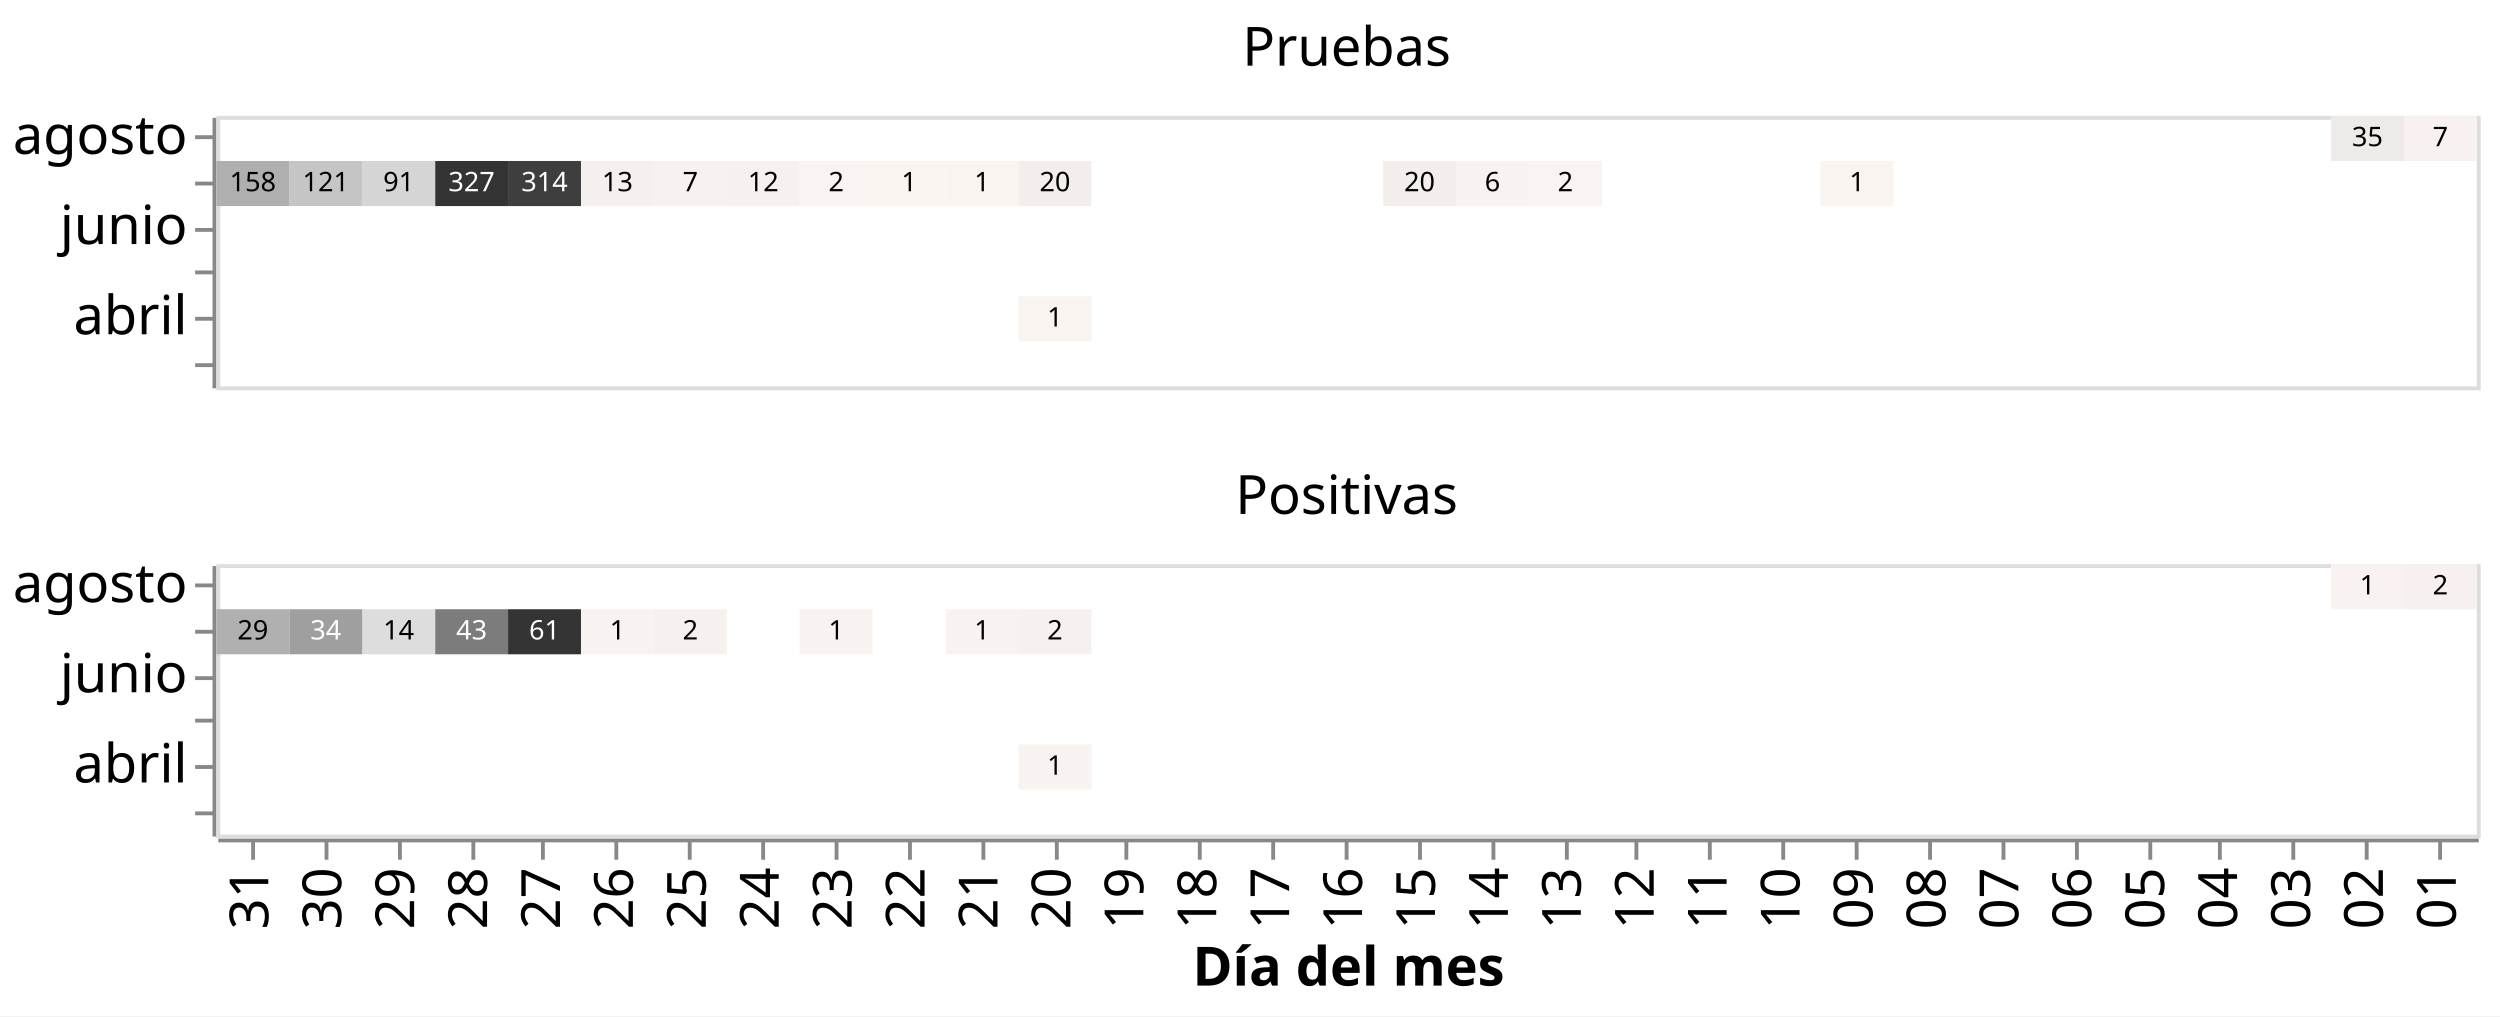
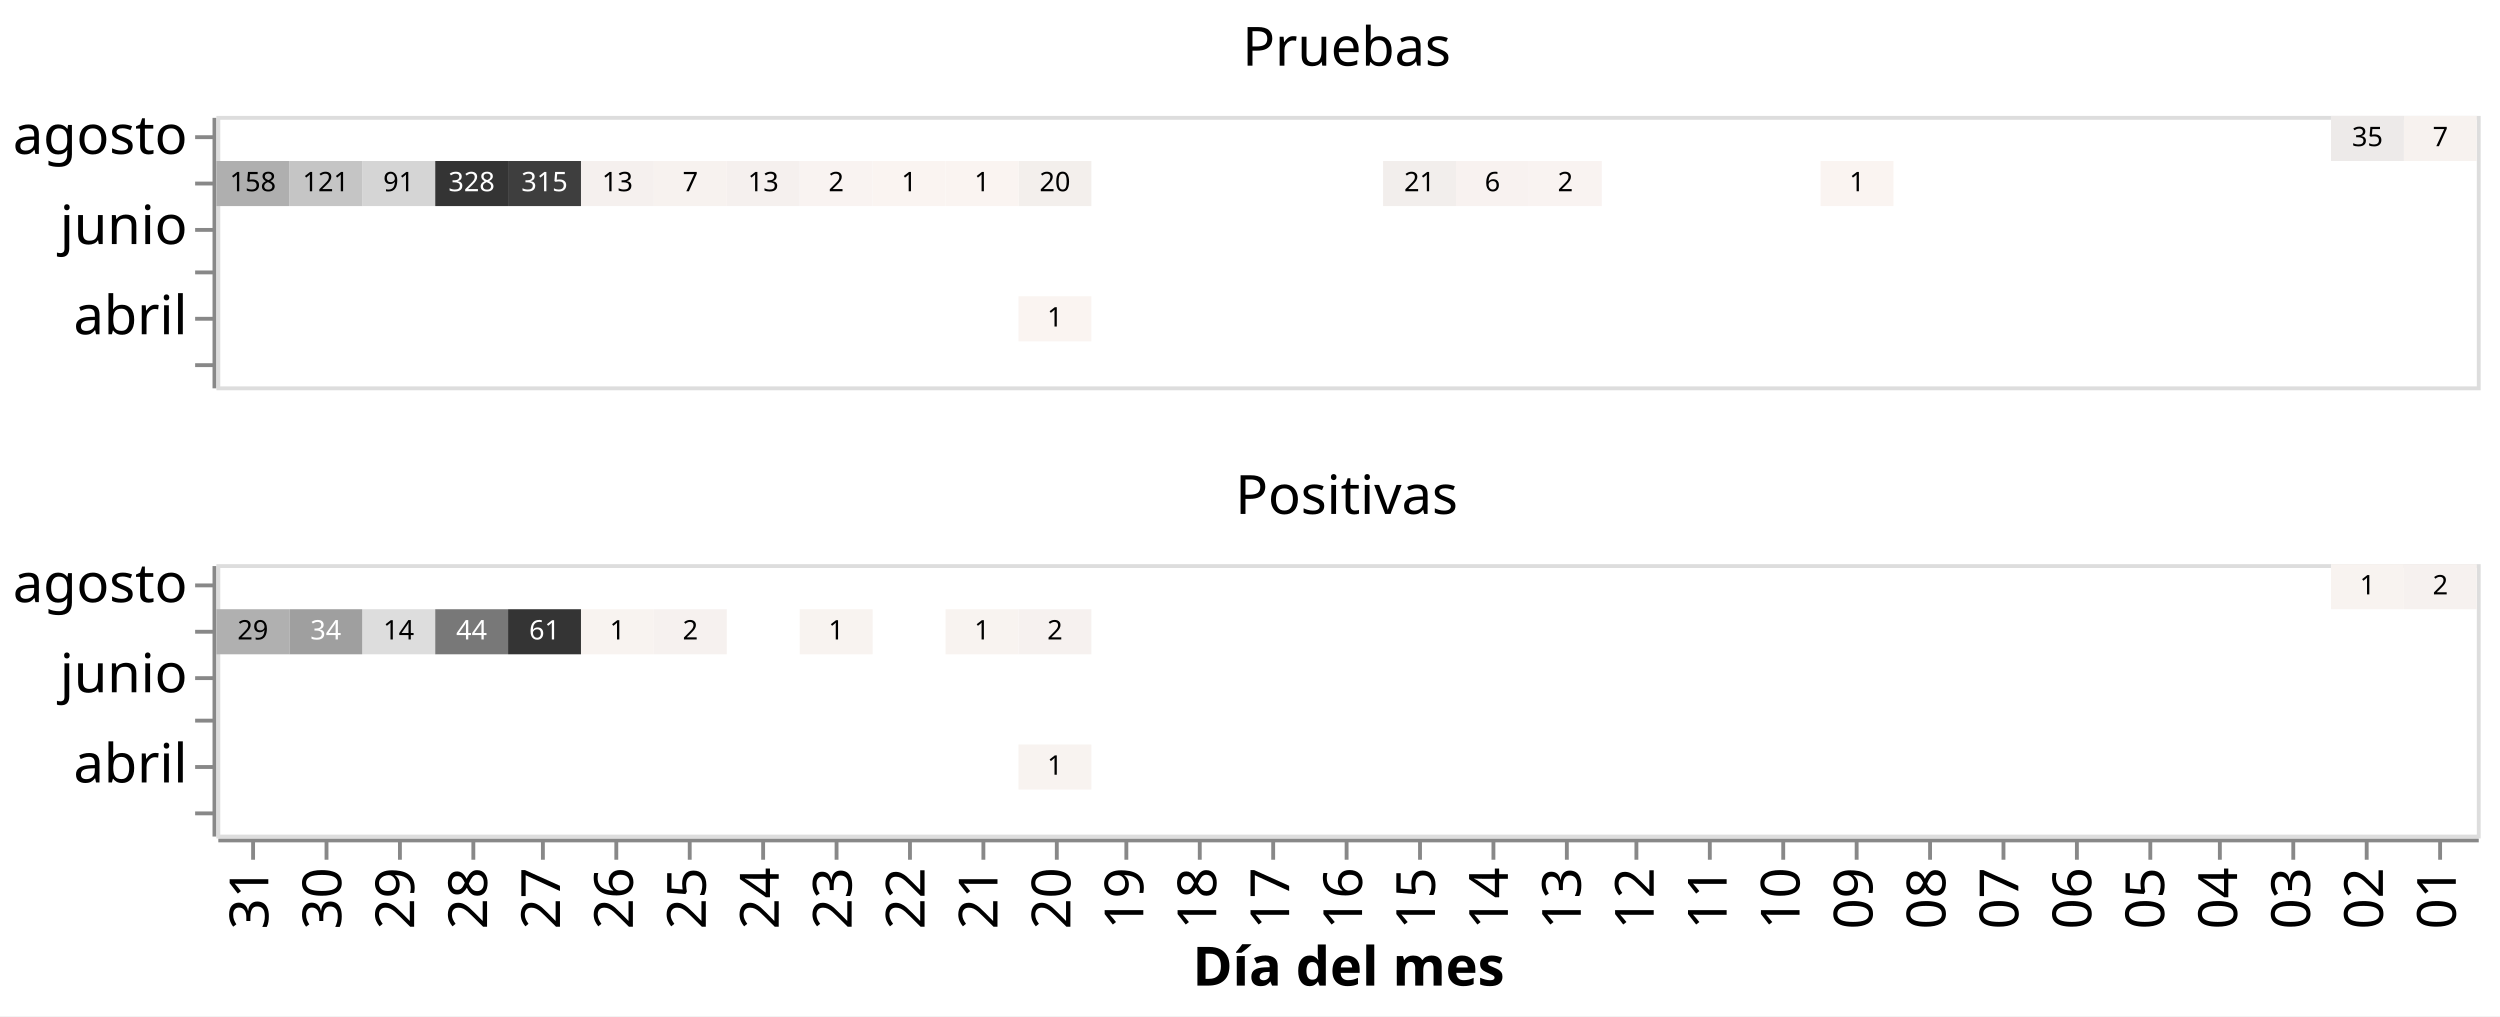
<svg xmlns="http://www.w3.org/2000/svg" class="marks" width="647" height="263" viewBox="0 0 647 263" version="1.1">
  <rect width="647" height="263" style="fill: white;" />
  <g transform="translate(56,30)">
    <g class="mark-group role-frame root">
      <g transform="translate(0,0)">
        <path class="background" d="M0,0h0v0h0Z" style="fill: none;" />
        <g>
          <g class="mark-group role-row-header row_header">
            <g transform="translate(-1,0)">
              <path class="background" d="M0,0h0v70h0Z" style="fill: none;" />
              <g>
                <g class="mark-group role-axis">
                  <g transform="translate(0.5,0.5)">
                    <path class="background" d="M0,0h0v0h0Z" style="pointer-events: none; fill: none;" />
                    <g>
                      <g class="mark-rule role-axis-tick" style="pointer-events: none;">
                        <line transform="translate(0,5)" x2="-5" y2="0" style="fill: none; stroke: #888; stroke-width: 1; opacity: 1;" />
                        <line transform="translate(0,17)" x2="-5" y2="0" style="fill: none; stroke: #888; stroke-width: 1; opacity: 1;" />
                        <line transform="translate(0,29)" x2="-5" y2="0" style="fill: none; stroke: #888; stroke-width: 1; opacity: 1;" />
                        <line transform="translate(0,40)" x2="-5" y2="0" style="fill: none; stroke: #888; stroke-width: 1; opacity: 1;" />
                        <line transform="translate(0,52)" x2="-5" y2="0" style="fill: none; stroke: #888; stroke-width: 1; opacity: 1;" />
                        <line transform="translate(0,64)" x2="-5" y2="0" style="fill: none; stroke: #888; stroke-width: 1; opacity: 1;" />
                      </g>
                      <g class="mark-text role-axis-label" style="pointer-events: none;">
                        <text text-anchor="end" transform="translate(-7,9.333333)" style="font-family: sans-serif; font-size: 14px; fill: #000; opacity: 1;">agosto</text>
                        <text text-anchor="end" transform="translate(-7,21)" style="font-family: sans-serif; font-size: 14px; fill: #000; opacity: 0;">julio</text>
                        <text text-anchor="end" transform="translate(-7,32.66667)" style="font-family: sans-serif; font-size: 14px; fill: #000; opacity: 1;">junio</text>
                        <text text-anchor="end" transform="translate(-7,44.33333)" style="font-family: sans-serif; font-size: 14px; fill: #000; opacity: 0;">mayo</text>
                        <text text-anchor="end" transform="translate(-7,56)" style="font-family: sans-serif; font-size: 14px; fill: #000; opacity: 1;">abril</text>
                        <text text-anchor="end" transform="translate(-7,67.66667)" style="font-family: sans-serif; font-size: 14px; fill: #000; opacity: 0;">marzo</text>
                      </g>
                      <g class="mark-rule role-axis-domain" style="pointer-events: none;">
                        <line transform="translate(0,0)" x2="0" y2="70" style="fill: none; stroke: #888; stroke-width: 1; opacity: 1;" />
                      </g>
                    </g>
                    <path class="foreground" d="" style="pointer-events: none; display: none; fill: none;" />
                  </g>
                </g>
              </g>
              <path class="foreground" d="" style="display: none; fill: none;" />
            </g>
            <g transform="translate(-1,116)">
              <path class="background" d="M0,0h0v70h0Z" style="fill: none;" />
              <g>
                <g class="mark-group role-axis">
                  <g transform="translate(0.5,0.5)">
                    <path class="background" d="M0,0h0v0h0Z" style="pointer-events: none; fill: none;" />
                    <g>
                      <g class="mark-rule role-axis-tick" style="pointer-events: none;">
                        <line transform="translate(0,5)" x2="-5" y2="0" style="fill: none; stroke: #888; stroke-width: 1; opacity: 1;" />
                        <line transform="translate(0,17)" x2="-5" y2="0" style="fill: none; stroke: #888; stroke-width: 1; opacity: 1;" />
                        <line transform="translate(0,29)" x2="-5" y2="0" style="fill: none; stroke: #888; stroke-width: 1; opacity: 1;" />
                        <line transform="translate(0,40)" x2="-5" y2="0" style="fill: none; stroke: #888; stroke-width: 1; opacity: 1;" />
                        <line transform="translate(0,52)" x2="-5" y2="0" style="fill: none; stroke: #888; stroke-width: 1; opacity: 1;" />
                        <line transform="translate(0,64)" x2="-5" y2="0" style="fill: none; stroke: #888; stroke-width: 1; opacity: 1;" />
                      </g>
                      <g class="mark-text role-axis-label" style="pointer-events: none;">
                        <text text-anchor="end" transform="translate(-7,9.333333)" style="font-family: sans-serif; font-size: 14px; fill: #000; opacity: 1;">agosto</text>
                        <text text-anchor="end" transform="translate(-7,21)" style="font-family: sans-serif; font-size: 14px; fill: #000; opacity: 0;">julio</text>
                        <text text-anchor="end" transform="translate(-7,32.66667)" style="font-family: sans-serif; font-size: 14px; fill: #000; opacity: 1;">junio</text>
                        <text text-anchor="end" transform="translate(-7,44.33333)" style="font-family: sans-serif; font-size: 14px; fill: #000; opacity: 0;">mayo</text>
                        <text text-anchor="end" transform="translate(-7,56)" style="font-family: sans-serif; font-size: 14px; fill: #000; opacity: 1;">abril</text>
                        <text text-anchor="end" transform="translate(-7,67.66667)" style="font-family: sans-serif; font-size: 14px; fill: #000; opacity: 0;">marzo</text>
                      </g>
                      <g class="mark-rule role-axis-domain" style="pointer-events: none;">
                        <line transform="translate(0,0)" x2="0" y2="70" style="fill: none; stroke: #888; stroke-width: 1; opacity: 1;" />
                      </g>
                    </g>
                    <path class="foreground" d="" style="pointer-events: none; display: none; fill: none;" />
                  </g>
                </g>
              </g>
              <path class="foreground" d="" style="display: none; fill: none;" />
            </g>
          </g>
          <g class="mark-group role-column-footer column_footer">
            <g transform="translate(0,187)">
              <path class="background" d="M0,0h585v0h-585Z" style="fill: none;" />
              <g>
                <g class="mark-group role-axis">
                  <g transform="translate(0.5,0.5)">
                    <path class="background" d="M0,0h0v0h0Z" style="pointer-events: none; fill: none;" />
                    <g>
                      <g class="mark-rule role-axis-tick" style="pointer-events: none;">
                        <line transform="translate(9,0)" x2="0" y2="5" style="fill: none; stroke: #888; stroke-width: 1; opacity: 1;" />
                        <line transform="translate(28,0)" x2="0" y2="5" style="fill: none; stroke: #888; stroke-width: 1; opacity: 1;" />
                        <line transform="translate(47,0)" x2="0" y2="5" style="fill: none; stroke: #888; stroke-width: 1; opacity: 1;" />
                        <line transform="translate(66,0)" x2="0" y2="5" style="fill: none; stroke: #888; stroke-width: 1; opacity: 1;" />
                        <line transform="translate(84,0)" x2="0" y2="5" style="fill: none; stroke: #888; stroke-width: 1; opacity: 1;" />
                        <line transform="translate(103,0)" x2="0" y2="5" style="fill: none; stroke: #888; stroke-width: 1; opacity: 1;" />
                        <line transform="translate(122,0)" x2="0" y2="5" style="fill: none; stroke: #888; stroke-width: 1; opacity: 1;" />
                        <line transform="translate(141,0)" x2="0" y2="5" style="fill: none; stroke: #888; stroke-width: 1; opacity: 1;" />
                        <line transform="translate(160,0)" x2="0" y2="5" style="fill: none; stroke: #888; stroke-width: 1; opacity: 1;" />
                        <line transform="translate(179,0)" x2="0" y2="5" style="fill: none; stroke: #888; stroke-width: 1; opacity: 1;" />
                        <line transform="translate(198,0)" x2="0" y2="5" style="fill: none; stroke: #888; stroke-width: 1; opacity: 1;" />
                        <line transform="translate(217,0)" x2="0" y2="5" style="fill: none; stroke: #888; stroke-width: 1; opacity: 1;" />
                        <line transform="translate(235,0)" x2="0" y2="5" style="fill: none; stroke: #888; stroke-width: 1; opacity: 1;" />
                        <line transform="translate(254,0)" x2="0" y2="5" style="fill: none; stroke: #888; stroke-width: 1; opacity: 1;" />
                        <line transform="translate(273,0)" x2="0" y2="5" style="fill: none; stroke: #888; stroke-width: 1; opacity: 1;" />
                        <line transform="translate(292,0)" x2="0" y2="5" style="fill: none; stroke: #888; stroke-width: 1; opacity: 1;" />
                        <line transform="translate(311,0)" x2="0" y2="5" style="fill: none; stroke: #888; stroke-width: 1; opacity: 1;" />
                        <line transform="translate(330,0)" x2="0" y2="5" style="fill: none; stroke: #888; stroke-width: 1; opacity: 1;" />
                        <line transform="translate(349,0)" x2="0" y2="5" style="fill: none; stroke: #888; stroke-width: 1; opacity: 1;" />
                        <line transform="translate(367,0)" x2="0" y2="5" style="fill: none; stroke: #888; stroke-width: 1; opacity: 1;" />
                        <line transform="translate(386,0)" x2="0" y2="5" style="fill: none; stroke: #888; stroke-width: 1; opacity: 1;" />
                        <line transform="translate(405,0)" x2="0" y2="5" style="fill: none; stroke: #888; stroke-width: 1; opacity: 1;" />
                        <line transform="translate(424,0)" x2="0" y2="5" style="fill: none; stroke: #888; stroke-width: 1; opacity: 1;" />
                        <line transform="translate(443,0)" x2="0" y2="5" style="fill: none; stroke: #888; stroke-width: 1; opacity: 1;" />
                        <line transform="translate(462,0)" x2="0" y2="5" style="fill: none; stroke: #888; stroke-width: 1; opacity: 1;" />
                        <line transform="translate(481,0)" x2="0" y2="5" style="fill: none; stroke: #888; stroke-width: 1; opacity: 1;" />
                        <line transform="translate(500,0)" x2="0" y2="5" style="fill: none; stroke: #888; stroke-width: 1; opacity: 1;" />
                        <line transform="translate(518,0)" x2="0" y2="5" style="fill: none; stroke: #888; stroke-width: 1; opacity: 1;" />
                        <line transform="translate(537,0)" x2="0" y2="5" style="fill: none; stroke: #888; stroke-width: 1; opacity: 1;" />
                        <line transform="translate(556,0)" x2="0" y2="5" style="fill: none; stroke: #888; stroke-width: 1; opacity: 1;" />
                        <line transform="translate(575,0)" x2="0" y2="5" style="fill: none; stroke: #888; stroke-width: 1; opacity: 1;" />
                      </g>
                      <g class="mark-text role-axis-label" style="pointer-events: none;">
                        <text text-anchor="end" transform="translate(8.935484,7) rotate(270) translate(0,4)" style="font-family: sans-serif; font-size: 14px; fill: #000; opacity: 1;">31</text>
                        <text text-anchor="end" transform="translate(27.80645,7) rotate(270) translate(0,4)" style="font-family: sans-serif; font-size: 14px; fill: #000; opacity: 1;">30</text>
                        <text text-anchor="end" transform="translate(46.67742,7) rotate(270) translate(0,4)" style="font-family: sans-serif; font-size: 14px; fill: #000; opacity: 1;">29</text>
                        <text text-anchor="end" transform="translate(65.54839,7) rotate(270) translate(0,4)" style="font-family: sans-serif; font-size: 14px; fill: #000; opacity: 1;">28</text>
                        <text text-anchor="end" transform="translate(84.41935,7) rotate(270) translate(0,4)" style="font-family: sans-serif; font-size: 14px; fill: #000; opacity: 1;">27</text>
                        <text text-anchor="end" transform="translate(103.2903,7) rotate(270) translate(0,4)" style="font-family: sans-serif; font-size: 14px; fill: #000; opacity: 1;">26</text>
                        <text text-anchor="end" transform="translate(122.1613,7) rotate(270) translate(0,4)" style="font-family: sans-serif; font-size: 14px; fill: #000; opacity: 1;">25</text>
                        <text text-anchor="end" transform="translate(141.0323,7) rotate(270) translate(0,4)" style="font-family: sans-serif; font-size: 14px; fill: #000; opacity: 1;">24</text>
                        <text text-anchor="end" transform="translate(159.9032,7) rotate(270) translate(0,4)" style="font-family: sans-serif; font-size: 14px; fill: #000; opacity: 1;">23</text>
                        <text text-anchor="end" transform="translate(178.7742,7) rotate(270) translate(0,4)" style="font-family: sans-serif; font-size: 14px; fill: #000; opacity: 1;">22</text>
                        <text text-anchor="end" transform="translate(197.6452,7) rotate(270) translate(0,4)" style="font-family: sans-serif; font-size: 14px; fill: #000; opacity: 1;">21</text>
                        <text text-anchor="end" transform="translate(216.5161,7) rotate(270) translate(0,4)" style="font-family: sans-serif; font-size: 14px; fill: #000; opacity: 1;">20</text>
                        <text text-anchor="end" transform="translate(235.3871,7) rotate(270) translate(0,4)" style="font-family: sans-serif; font-size: 14px; fill: #000; opacity: 1;">19</text>
                        <text text-anchor="end" transform="translate(254.2581,7) rotate(270) translate(0,4)" style="font-family: sans-serif; font-size: 14px; fill: #000; opacity: 1;">18</text>
                        <text text-anchor="end" transform="translate(273.129,7) rotate(270) translate(0,4)" style="font-family: sans-serif; font-size: 14px; fill: #000; opacity: 1;">17</text>
                        <text text-anchor="end" transform="translate(292,7) rotate(270) translate(0,4)" style="font-family: sans-serif; font-size: 14px; fill: #000; opacity: 1;">16</text>
                        <text text-anchor="end" transform="translate(310.871,7) rotate(270) translate(0,4)" style="font-family: sans-serif; font-size: 14px; fill: #000; opacity: 1;">15</text>
                        <text text-anchor="end" transform="translate(329.7419,7) rotate(270) translate(0,4)" style="font-family: sans-serif; font-size: 14px; fill: #000; opacity: 1;">14</text>
                        <text text-anchor="end" transform="translate(348.6129,7) rotate(270) translate(0,4)" style="font-family: sans-serif; font-size: 14px; fill: #000; opacity: 1;">13</text>
                        <text text-anchor="end" transform="translate(367.4839,7) rotate(270) translate(0,4)" style="font-family: sans-serif; font-size: 14px; fill: #000; opacity: 1;">12</text>
                        <text text-anchor="end" transform="translate(386.3548,7) rotate(270) translate(0,4)" style="font-family: sans-serif; font-size: 14px; fill: #000; opacity: 1;">11</text>
                        <text text-anchor="end" transform="translate(405.2258,7) rotate(270) translate(0,4)" style="font-family: sans-serif; font-size: 14px; fill: #000; opacity: 1;">10</text>
                        <text text-anchor="end" transform="translate(424.0968,7) rotate(270) translate(0,4)" style="font-family: sans-serif; font-size: 14px; fill: #000; opacity: 1;">09</text>
                        <text text-anchor="end" transform="translate(442.9677,7) rotate(270) translate(0,4)" style="font-family: sans-serif; font-size: 14px; fill: #000; opacity: 1;">08</text>
                        <text text-anchor="end" transform="translate(461.8387,7) rotate(270) translate(0,4)" style="font-family: sans-serif; font-size: 14px; fill: #000; opacity: 1;">07</text>
                        <text text-anchor="end" transform="translate(480.7097,7) rotate(270) translate(0,4)" style="font-family: sans-serif; font-size: 14px; fill: #000; opacity: 1;">06</text>
                        <text text-anchor="end" transform="translate(499.5806,7) rotate(270) translate(0,4)" style="font-family: sans-serif; font-size: 14px; fill: #000; opacity: 1;">05</text>
                        <text text-anchor="end" transform="translate(518.4516,7) rotate(270) translate(0,4)" style="font-family: sans-serif; font-size: 14px; fill: #000; opacity: 1;">04</text>
                        <text text-anchor="end" transform="translate(537.3226,7) rotate(270) translate(0,4)" style="font-family: sans-serif; font-size: 14px; fill: #000; opacity: 1;">03</text>
                        <text text-anchor="end" transform="translate(556.1935,7) rotate(270) translate(0,4)" style="font-family: sans-serif; font-size: 14px; fill: #000; opacity: 1;">02</text>
                        <text text-anchor="end" transform="translate(575.0645,7) rotate(270) translate(0,4)" style="font-family: sans-serif; font-size: 14px; fill: #000; opacity: 1;">01</text>
                      </g>
                      <g class="mark-rule role-axis-domain" style="pointer-events: none;">
                        <line transform="translate(0,0)" x2="585" y2="0" style="fill: none; stroke: #888; stroke-width: 1; opacity: 1;" />
                      </g>
                      <g class="mark-text role-axis-title" style="pointer-events: none;">
                        <text text-anchor="middle" transform="translate(292.5,37.57227)" style="font-family: sans-serif; font-size: 14px; font-weight: bold; fill: #000; opacity: 1;">Día del mes</text>
                      </g>
                    </g>
                    <path class="foreground" d="" style="pointer-events: none; display: none; fill: none;" />
                  </g>
                </g>
              </g>
              <path class="foreground" d="" style="display: none; fill: none;" />
            </g>
          </g>
          <g class="mark-group role-scope cell">
            <g transform="translate(0,0)">
              <path class="background" d="M0.5,0.5h585v70h-585Z" style="fill: none; stroke: #ddd;" />
              <g>
                <g class="mark-rect role-mark child_layer_0_marks">
                  <path d="M207.581,46.667h18.871v11.667h-18.871Z" style="fill: rgb(250, 244, 241);" />
                  <path d="M415.161,11.667h18.871v11.667h-18.871Z" style="fill: rgb(250, 244, 241);" />
                  <path d="M339.677,11.667h18.871v11.667h-18.871Z" style="fill: rgb(249, 243, 241);" />
                  <path d="M320.806,11.667h18.871v11.667h-18.871Z" style="fill: rgb(248, 242, 240);" />
-                   <path d="M301.935,11.667h18.871v11.667h-18.871Z" style="fill: rgb(243, 238, 236);" />
-                   <path d="M207.581,11.667h18.871v11.667h-18.871Z" style="fill: rgb(243, 238, 236);" />
+                   <path d="M301.935,11.667h18.871v11.667h-18.871Z" style="fill: rgb(242, 238, 236);" />
+                   <path d="M207.581,11.667h18.871v11.667h-18.871Z" style="fill: rgb(243, 239, 236);" />
                  <path d="M188.71,11.667h18.871v11.667h-18.871Z" style="fill: rgb(250, 244, 241);" />
                  <path d="M169.839,11.667h18.871v11.667h-18.871Z" style="fill: rgb(250, 244, 241);" />
                  <path d="M150.968,11.667h18.871v11.667h-18.871Z" style="fill: rgb(249, 243, 241);" />
-                   <path d="M132.097,11.667h18.871v11.667h-18.871Z" style="fill: rgb(246, 241, 238);" />
+                   <path d="M132.097,11.667h18.871v11.667h-18.871Z" style="fill: rgb(245, 240, 238);" />
                  <path d="M113.226,11.667h18.871v11.667h-18.871Z" style="fill: rgb(247, 242, 239);" />
                  <path d="M94.355,11.667h18.871v11.667h-18.871Z" style="fill: rgb(245, 240, 238);" />
                  <path d="M75.484,11.667h18.871v11.667h-18.871Z" style="fill: rgb(62, 62, 62);" />
                  <path d="M56.613,11.667h18.871v11.667h-18.871Z" style="fill: rgb(52, 52, 52);" />
                  <path d="M37.742,11.667h18.871v11.667h-18.871Z" style="fill: rgb(213, 213, 213);" />
                  <path d="M18.871,11.667h18.871v11.667h-18.871Z" style="fill: rgb(197, 197, 197);" />
                  <path d="M0,11.667h18.871v11.667h-18.871Z" style="fill: rgb(175, 175, 175);" />
                  <path d="M566.129,0h18.871v11.667h-18.871Z" style="fill: rgb(247, 242, 239);" />
                  <path d="M547.258,0h18.871v11.667h-18.871Z" style="fill: rgb(237, 234, 233);" />
                </g>
                <g class="mark-text role-mark child_layer_1_marks">
                  <text text-anchor="middle" transform="translate(217.0161,54.5)" style="font-family: sans-serif; font-size: 7px; fill: black;">1</text>
                  <text text-anchor="middle" transform="translate(424.5968,19.5)" style="font-family: sans-serif; font-size: 7px; fill: black;">1</text>
                  <text text-anchor="middle" transform="translate(349.1129,19.5)" style="font-family: sans-serif; font-size: 7px; fill: black;">2</text>
                  <text text-anchor="middle" transform="translate(330.2419,19.5)" style="font-family: sans-serif; font-size: 7px; fill: black;">6</text>
-                   <text text-anchor="middle" transform="translate(311.371,19.5)" style="font-family: sans-serif; font-size: 7px; fill: black;">20</text>
+                   <text text-anchor="middle" transform="translate(311.371,19.5)" style="font-family: sans-serif; font-size: 7px; fill: black;">21</text>
                  <text text-anchor="middle" transform="translate(217.0161,19.5)" style="font-family: sans-serif; font-size: 7px; fill: black;">20</text>
                  <text text-anchor="middle" transform="translate(198.1452,19.5)" style="font-family: sans-serif; font-size: 7px; fill: black;">1</text>
                  <text text-anchor="middle" transform="translate(179.2742,19.5)" style="font-family: sans-serif; font-size: 7px; fill: black;">1</text>
                  <text text-anchor="middle" transform="translate(160.4032,19.5)" style="font-family: sans-serif; font-size: 7px; fill: black;">2</text>
-                   <text text-anchor="middle" transform="translate(141.5323,19.5)" style="font-family: sans-serif; font-size: 7px; fill: black;">12</text>
+                   <text text-anchor="middle" transform="translate(141.5323,19.5)" style="font-family: sans-serif; font-size: 7px; fill: black;">13</text>
                  <text text-anchor="middle" transform="translate(122.6613,19.5)" style="font-family: sans-serif; font-size: 7px; fill: black;">7</text>
                  <text text-anchor="middle" transform="translate(103.7903,19.5)" style="font-family: sans-serif; font-size: 7px; fill: black;">13</text>
-                   <text text-anchor="middle" transform="translate(84.91935,19.5)" style="font-family: sans-serif; font-size: 7px; fill: white;">314</text>
-                   <text text-anchor="middle" transform="translate(66.04839,19.5)" style="font-family: sans-serif; font-size: 7px; fill: white;">327</text>
+                   <text text-anchor="middle" transform="translate(84.91935,19.5)" style="font-family: sans-serif; font-size: 7px; fill: white;">315</text>
+                   <text text-anchor="middle" transform="translate(66.04839,19.5)" style="font-family: sans-serif; font-size: 7px; fill: white;">328</text>
                  <text text-anchor="middle" transform="translate(47.17742,19.5)" style="font-family: sans-serif; font-size: 7px; fill: black;">91</text>
                  <text text-anchor="middle" transform="translate(28.30645,19.5)" style="font-family: sans-serif; font-size: 7px; fill: black;">121</text>
                  <text text-anchor="middle" transform="translate(9.435484,19.5)" style="font-family: sans-serif; font-size: 7px; fill: black;">158</text>
                  <text text-anchor="middle" transform="translate(575.5645,7.833333)" style="font-family: sans-serif; font-size: 7px; fill: black;">7</text>
                  <text text-anchor="middle" transform="translate(556.6935,7.833333)" style="font-family: sans-serif; font-size: 7px; fill: black;">35</text>
                </g>
                <g class="mark-group role-title">
                  <g transform="translate(292.5,-24)">
                    <path class="background" d="M0,0h0v0h0Z" style="pointer-events: none; fill: none;" />
                    <g>
                      <g class="mark-text role-title-text" style="pointer-events: none;">
                        <text text-anchor="middle" transform="translate(0,11)" style="font-family: sans-serif; font-size: 14px; fill: #000; opacity: 1;">Pruebas</text>
                      </g>
                    </g>
                    <path class="foreground" d="" style="pointer-events: none; display: none; fill: none;" />
                  </g>
                </g>
              </g>
              <path class="foreground" d="" style="display: none; fill: none;" />
            </g>
            <g transform="translate(0,116)">
              <path class="background" d="M0.5,0.5h585v70h-585Z" style="fill: none; stroke: #ddd;" />
              <g>
                <g class="mark-rect role-mark child_layer_0_marks">
                  <path d="M207.581,46.667h18.871v11.667h-18.871Z" style="fill: rgb(248, 243, 240);" />
                  <path d="M207.581,11.667h18.871v11.667h-18.871Z" style="fill: rgb(246, 241, 239);" />
                  <path d="M188.71,11.667h18.871v11.667h-18.871Z" style="fill: rgb(248, 243, 240);" />
                  <path d="M150.968,11.667h18.871v11.667h-18.871Z" style="fill: rgb(248, 243, 240);" />
                  <path d="M113.226,11.667h18.871v11.667h-18.871Z" style="fill: rgb(246, 241, 239);" />
                  <path d="M94.355,11.667h18.871v11.667h-18.871Z" style="fill: rgb(248, 243, 240);" />
                  <path d="M75.484,11.667h18.871v11.667h-18.871Z" style="fill: rgb(52, 52, 52);" />
-                   <path d="M56.613,11.667h18.871v11.667h-18.871Z" style="fill: rgb(124, 124, 124);" />
+                   <path d="M56.613,11.667h18.871v11.667h-18.871Z" style="fill: rgb(120, 120, 120);" />
                  <path d="M37.742,11.667h18.871v11.667h-18.871Z" style="fill: rgb(221, 221, 221);" />
                  <path d="M18.871,11.667h18.871v11.667h-18.871Z" style="fill: rgb(159, 159, 159);" />
                  <path d="M0,11.667h18.871v11.667h-18.871Z" style="fill: rgb(176, 176, 176);" />
                  <path d="M566.129,0h18.871v11.667h-18.871Z" style="fill: rgb(246, 241, 239);" />
                  <path d="M547.258,0h18.871v11.667h-18.871Z" style="fill: rgb(248, 243, 240);" />
                </g>
                <g class="mark-text role-mark child_layer_1_marks">
                  <text text-anchor="middle" transform="translate(217.0161,54.5)" style="font-family: sans-serif; font-size: 7px; fill: black;">1</text>
                  <text text-anchor="middle" transform="translate(217.0161,19.5)" style="font-family: sans-serif; font-size: 7px; fill: black;">2</text>
                  <text text-anchor="middle" transform="translate(198.1452,19.5)" style="font-family: sans-serif; font-size: 7px; fill: black;">1</text>
                  <text text-anchor="middle" transform="translate(160.4032,19.5)" style="font-family: sans-serif; font-size: 7px; fill: black;">1</text>
                  <text text-anchor="middle" transform="translate(122.6613,19.5)" style="font-family: sans-serif; font-size: 7px; fill: black;">2</text>
                  <text text-anchor="middle" transform="translate(103.7903,19.5)" style="font-family: sans-serif; font-size: 7px; fill: black;">1</text>
                  <text text-anchor="middle" transform="translate(84.91935,19.5)" style="font-family: sans-serif; font-size: 7px; fill: white;">61</text>
-                   <text text-anchor="middle" transform="translate(66.04839,19.5)" style="font-family: sans-serif; font-size: 7px; fill: white;">43</text>
+                   <text text-anchor="middle" transform="translate(66.04839,19.5)" style="font-family: sans-serif; font-size: 7px; fill: white;">44</text>
                  <text text-anchor="middle" transform="translate(47.17742,19.5)" style="font-family: sans-serif; font-size: 7px; fill: black;">14</text>
                  <text text-anchor="middle" transform="translate(28.30645,19.5)" style="font-family: sans-serif; font-size: 7px; fill: white;">34</text>
                  <text text-anchor="middle" transform="translate(9.435484,19.5)" style="font-family: sans-serif; font-size: 7px; fill: black;">29</text>
                  <text text-anchor="middle" transform="translate(575.5645,7.833333)" style="font-family: sans-serif; font-size: 7px; fill: black;">2</text>
                  <text text-anchor="middle" transform="translate(556.6935,7.833333)" style="font-family: sans-serif; font-size: 7px; fill: black;">1</text>
                </g>
                <g class="mark-group role-title">
                  <g transform="translate(292.5,-24)">
                    <path class="background" d="M0,0h0v0h0Z" style="pointer-events: none; fill: none;" />
                    <g>
                      <g class="mark-text role-title-text" style="pointer-events: none;">
                        <text text-anchor="middle" transform="translate(0,11)" style="font-family: sans-serif; font-size: 14px; fill: #000; opacity: 1;">Positivas</text>
                      </g>
                    </g>
                    <path class="foreground" d="" style="pointer-events: none; display: none; fill: none;" />
                  </g>
                </g>
              </g>
              <path class="foreground" d="" style="display: none; fill: none;" />
            </g>
          </g>
        </g>
        <path class="foreground" d="" style="display: none; fill: none;" />
      </g>
    </g>
  </g>
</svg>
